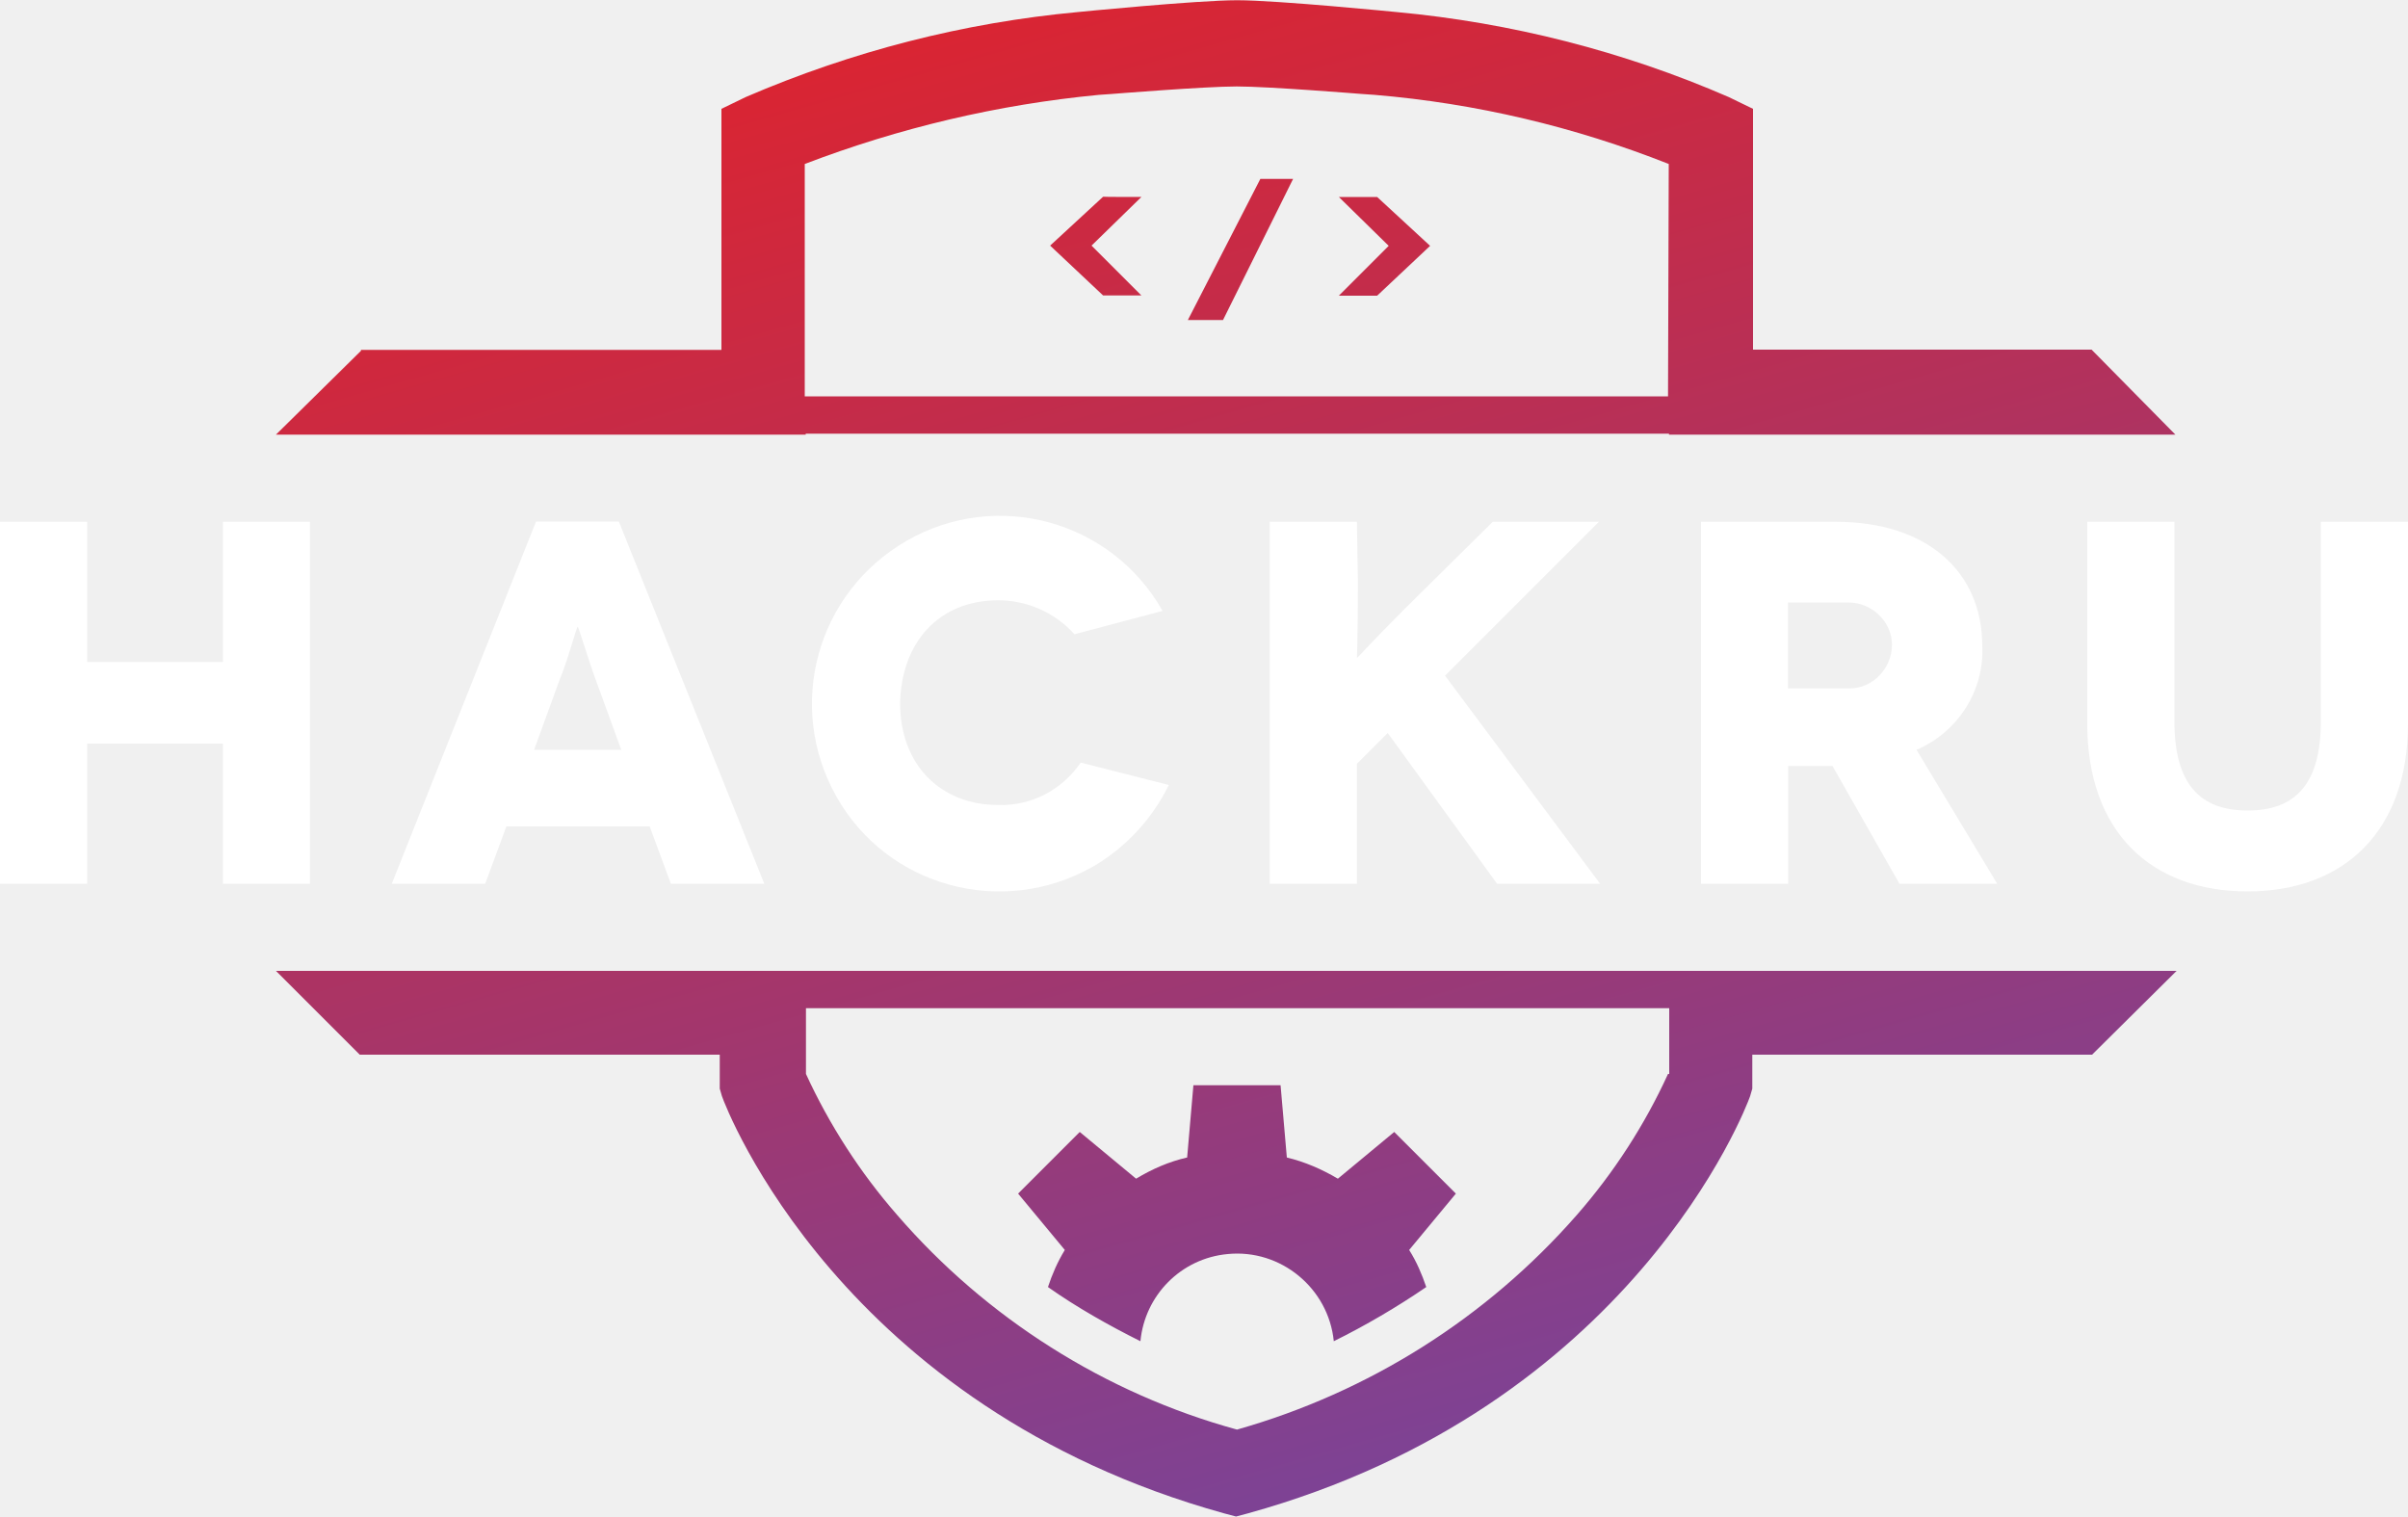
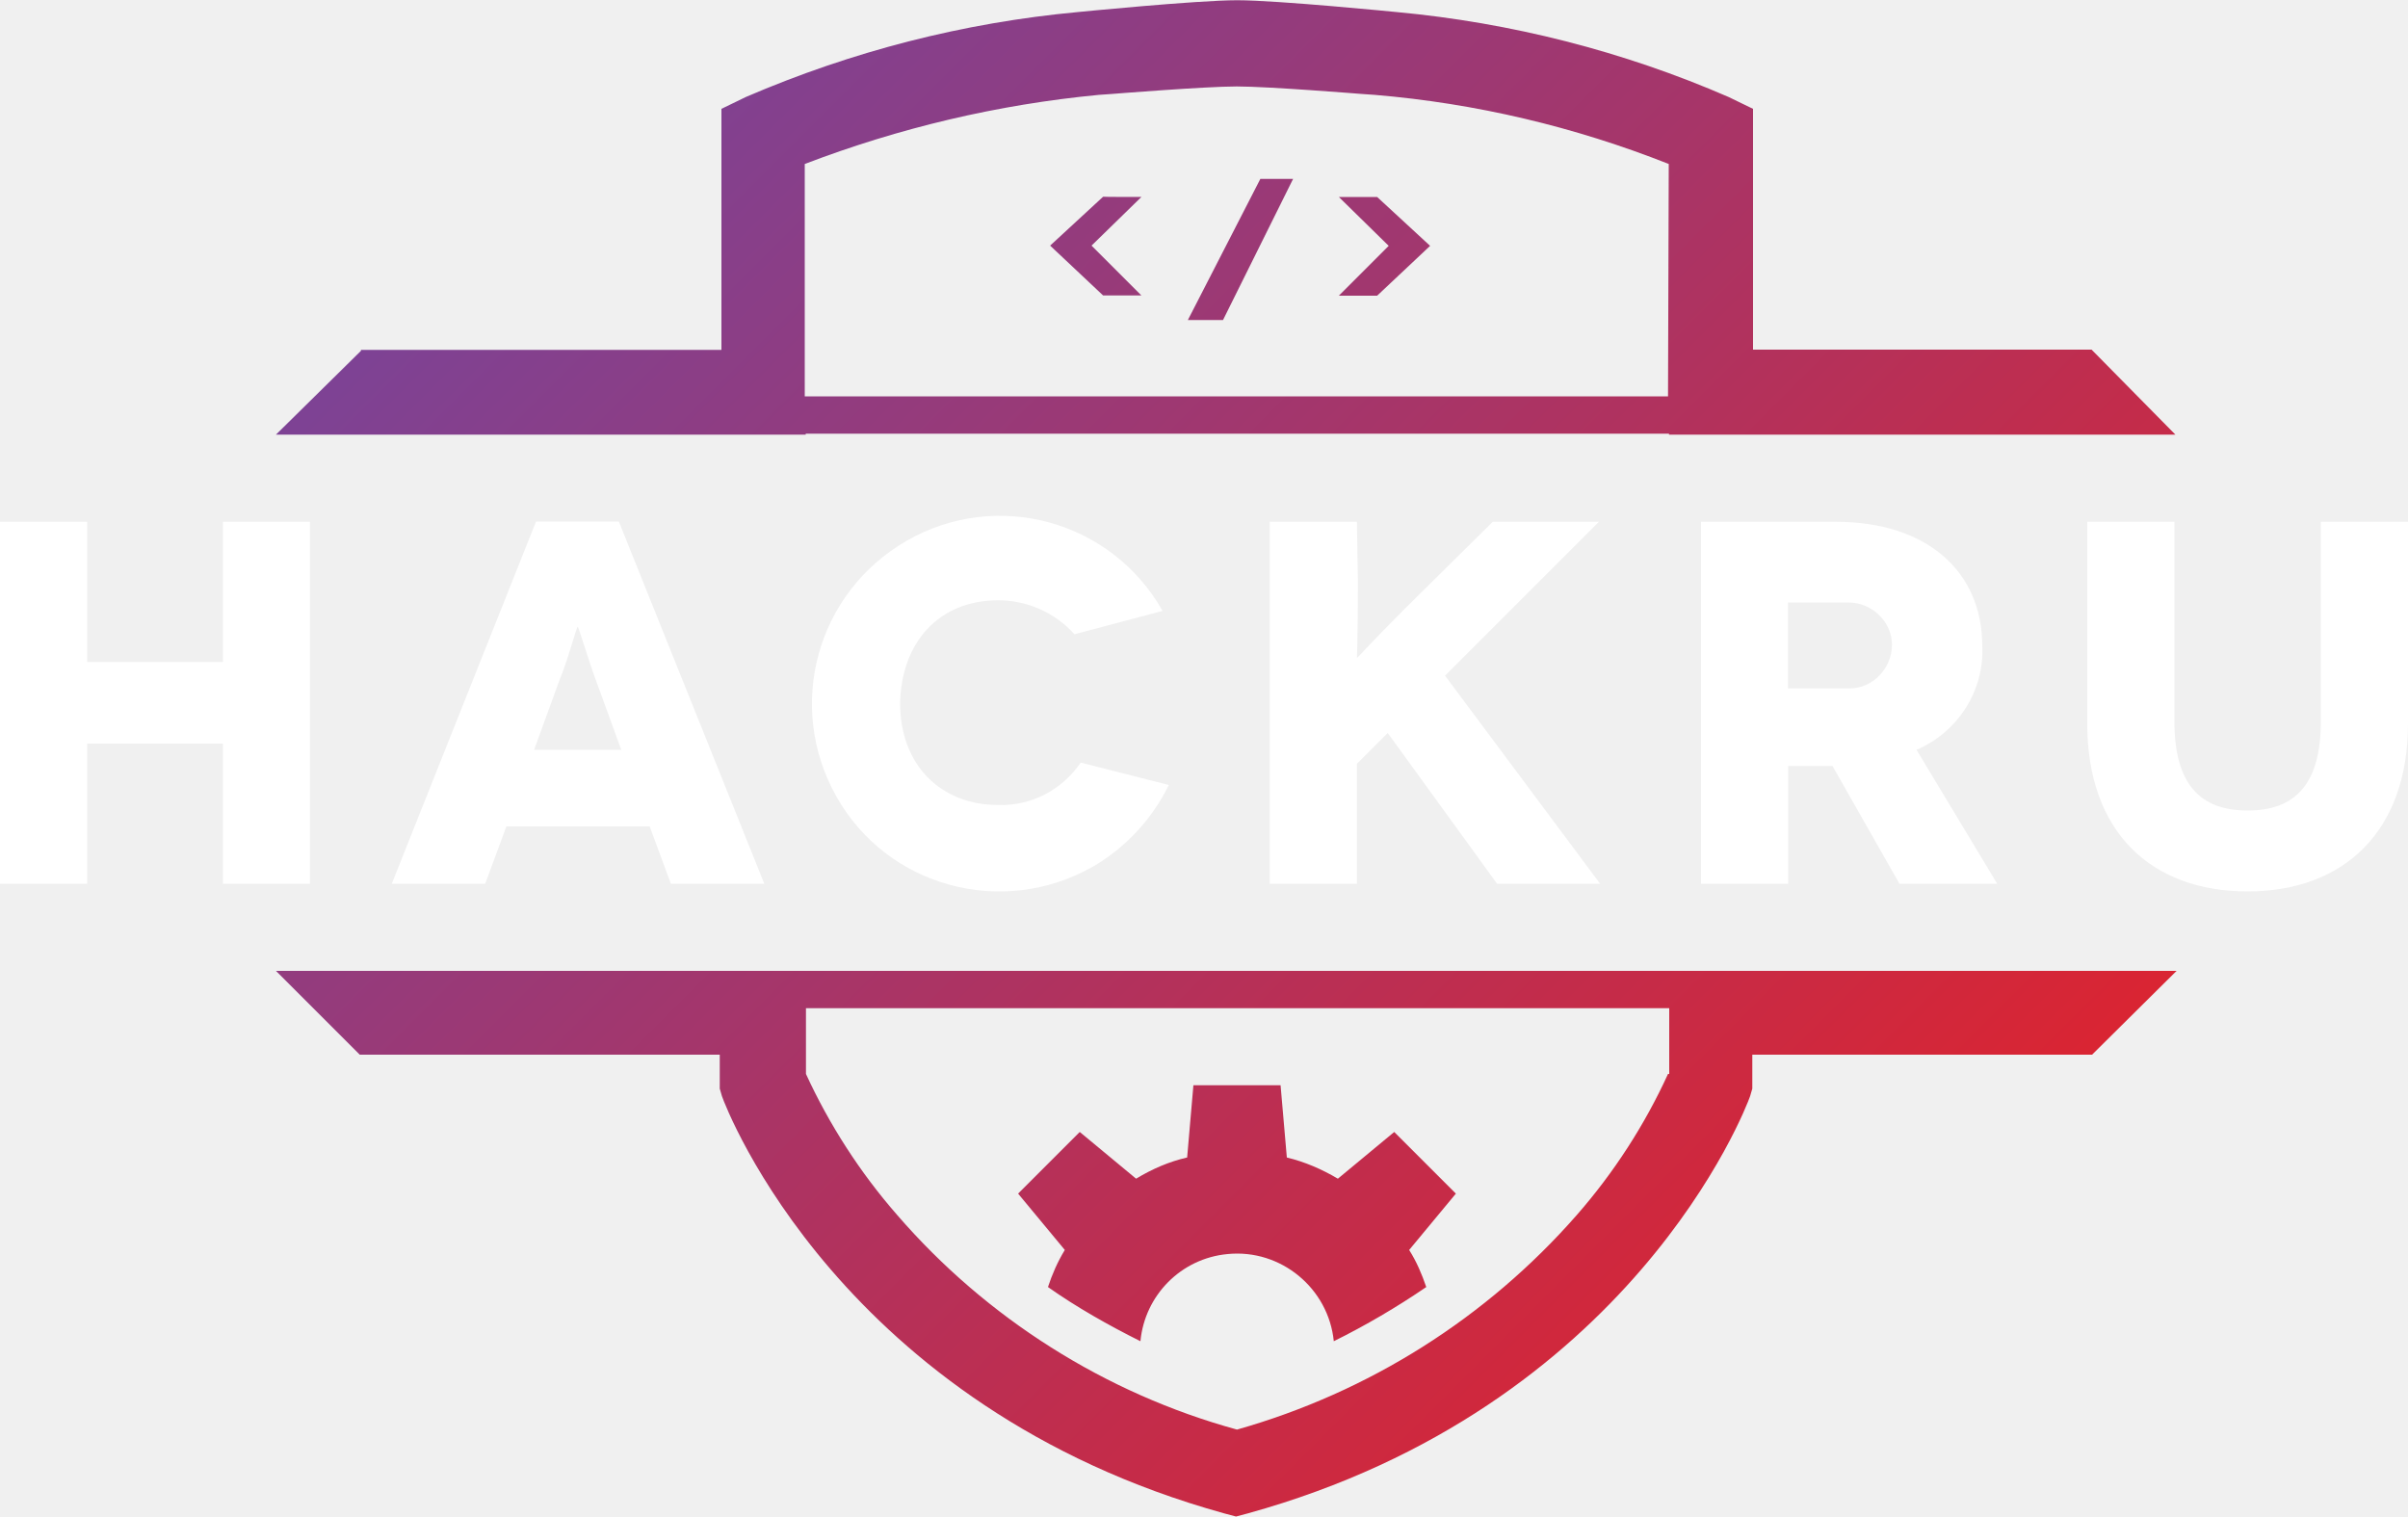
<svg xmlns="http://www.w3.org/2000/svg" version="1.1" id="Layer_1" x="0px" y="0px" viewBox="0 0 1000 630" style="enable-background:new 0 0 1000 630;" xml:space="preserve">
  <style type="text/css">
	.st0{fill:url(#SVGID_1_);}
	.st1{fill:#FFFFFF;}
- 	.st2{fill:url(#SVGID_2_);}
- 	.st3{fill:url(#SVGID_3_);}
- 	.st4{fill:url(#SVGID_4_);}
- 	.st5{fill:url(#SVGID_5_);}
- 	.st6{fill:url(#SVGID_6_);}
- 	.st7{fill:url(#SVGID_7_);}
- 	.st8{fill:url(#SVGID_8_);}
</style>
  <g>
-     <g>
-       <linearGradient id="SVGID_1_" gradientUnits="userSpaceOnUse" x1="602.688" y1="-620.157" x2="422.21" y2="14.78" gradientTransform="matrix(1 0 0 -1 2.100000e-04 1.1621)">
-         <stop offset="0" style="stop-color:#7B4397" />
-         <stop offset="1" style="stop-color:#DC2430" />
-       </linearGradient>
-       <path class="st0" d="M868.6,145.2L868.6,145.2H728V61V45.2l-10.1-4.9c-43.7-19-90.4-30.9-138-35.3c0,0-49.4-4.9-66.1-4.9    c-16.8,0-66.1,4.9-66.1,4.9c-47.6,4.4-93.9,16.3-138,35.3l-10.1,4.9v100.1H149.9v0.4l-35.3,34.8h35.3l0,0h184.7v-0.4h358.5v0.4    h175.5l0,0h34.8L868.6,145.2z M692.7,164.6H334.2V68.1c39.2-15,80.2-24.7,122.1-28.7l5.7-0.4c0,0,38.4-3.1,51.6-3.1    c13.2,0,51.6,3.1,51.6,3.1l5.7,0.4c41.9,3.5,82.9,13.2,122.1,28.7L692.7,164.6L692.7,164.6L692.7,164.6z M442.2,519.1l-19.4-23.4    l25.6-25.6l23.4,19.4c6.6-4,13.7-7.1,21.2-8.8l2.6-30h36.2l2.6,30c7.5,1.8,14.6,4.9,21.2,8.8l23.4-19.4l25.6,25.6l-19.4,23.4    c3.1,4.9,5.3,10.1,7.1,15.4c-12.3,8.4-25.1,15.9-38.4,22.5c-2.2-22-22-38.4-44.1-36.2c-19.4,1.8-34.4,17.2-36.2,36.2    c-13.2-6.6-26.5-14.1-38.4-22.5C436.9,529.3,439.2,524,442.2,519.1z M903.9,403.2h-35.3l0,0H711.2l0,0H300.7l0,0H149.9l0,0h-35.3    l34.8,34.8l0,0h149.5v14.1l0.9,3.1c1.8,5.3,49.4,129.2,208.6,173.3l4.9,1.3l4.9-1.3c159.2-44.1,206.8-168,208.6-173.3l0.9-3.1V438    h141.1l0,0L903.9,403.2z M692.7,446c-9.7,21.2-22.5,41-37.9,58.6c-37.5,42.8-86.4,73.6-141.1,89.1c-54.7-15-104.1-46.3-141.1-89.1    c-15.4-17.6-28.2-37.5-37.9-58.6v-27.3h358.5V446H692.7z M474,81.8L453.3,102l20.7,20.7h-15.9l-22-20.7l22-20.3    C458.1,81.8,474,81.8,474,81.8z M523.4,74.3H537l-29.1,58.6h-14.6L523.4,74.3z M571.9,81.8l22,20.3l-22,20.7H556l20.7-20.7    L556,81.8C556,81.8,571.9,81.8,571.9,81.8z" />
-     </g>
-     <g>
-       <polygon class="st1" points="128.7,367 128.7,216.7 92.6,216.7 92.6,274.9 36.2,274.9 36.2,216.7 0,216.7 0,367 36.2,367     36.2,308.8 92.6,308.8 92.6,367   " />
-       <path class="st1" d="M162.7,367h38.8l8.8-23.8h59.5l8.8,23.8h38.8l-60.4-150.4h-34.4L162.7,367z M239.9,260.3L239.9,260.3    c0.4,0,4.4,13.7,7.5,22l10.6,29.1h-36.2l10.6-29.1C235.9,274,239.4,260.3,239.9,260.3z" />
-       <path class="st1" d="M414.5,249.3c11.9,0,23.4,4.9,31.7,14.1l36.6-9.7c-21.2-37.5-68.8-50.7-106.3-29.1s-50.3,68.8-29.1,106.3    s68.8,50.3,106.3,29.1c13.7-7.9,24.7-19.8,31.7-34l-36.6-9.3c-7.9,11.5-20.7,18.1-34.4,17.6c-23.4,0-40.6-16.3-40.6-42.3    C374.3,266.9,389.8,249.3,414.5,249.3z" />
-       <path class="st1" d="M563.5,216.7h-36.2V367h36.2v-49.8l12.8-12.8l45.4,62.6h42.8l-64.4-86.4l63.9-63.9h-44.1l-36.6,36.2    c-15.4,15.4-19.4,20.3-19.8,20.3l0,0c0,0,0.4-7.5,0.4-32.2L563.5,216.7L563.5,216.7L563.5,216.7z" />
-       <path class="st1" d="M823.2,268.3c0-30.9-22.9-51.6-60.8-51.6h-56V367h36.2v-48.9H761l27.8,48.9h40.6l-33.5-55.6    C813.1,304,824.1,286.8,823.2,268.3z M767.6,285.9h-25.1v-35.7h25.1c9.7,0,18.1,7.9,18.1,17.6c0,9.7-7.9,18.1-17.6,18.1    C767.6,285.9,767.6,285.9,767.6,285.9L767.6,285.9z" />
-       <path class="st1" d="M963.8,216.7v82.9c0,26-10.6,37-30.4,37c-19.8,0-30.4-11-30.4-37v-82.9h-36.2v83.8c0,45,26.5,69.7,66.6,69.7    c39.7,0,66.6-24.7,66.6-69.7v-83.8H963.8z" />
-     </g>
+     <linearGradient id="SVGID_1_" gradientUnits="userSpaceOnUse" x1="243.182" y1="1104.62" x2="776.144" y2="1637.582" gradientTransform="matrix(1 0 0 1 2.100000e-04 -1078.838)">
+       <stop offset="0" style="stop-color:#7B4397" />
+       <stop offset="1" style="stop-color:#DC2430" />
+     </linearGradient>
+     <path class="st0" d="M868.6,145.2L868.6,145.2H728V61V45.2l-10.1-4.9c-43.7-19-90.4-30.9-138-35.3c0,0-49.4-4.9-66.1-4.9   C497,0.1,447.7,5,447.7,5c-47.6,4.4-93.9,16.3-138,35.3l-10.1,4.9v100.1H149.9v0.4l-35.3,34.8h35.3l0,0h184.7v-0.4h358.5v0.4h175.5   l0,0h34.8L868.6,145.2z M692.7,164.6H334.2V68.1c39.2-15,80.2-24.7,122.1-28.7L462,39c0,0,38.4-3.1,51.6-3.1s51.6,3.1,51.6,3.1   l5.7,0.4c41.9,3.5,82.9,13.2,122.1,28.7L692.7,164.6L692.7,164.6L692.7,164.6z M442.2,519.1l-19.4-23.4l25.6-25.6l23.4,19.4   c6.6-4,13.7-7.1,21.2-8.8l2.6-30h36.2l2.6,30c7.5,1.8,14.6,4.9,21.2,8.8l23.4-19.4l25.6,25.6l-19.4,23.4c3.1,4.9,5.3,10.1,7.1,15.4   c-12.3,8.4-25.1,15.9-38.4,22.5c-2.2-22-22-38.4-44.1-36.2c-19.4,1.8-34.4,17.2-36.2,36.2c-13.2-6.6-26.5-14.1-38.4-22.5   C436.9,529.3,439.2,524,442.2,519.1z M903.9,403.2h-35.3l0,0H711.2l0,0H300.7l0,0H149.9l0,0h-35.3l34.8,34.8l0,0h149.5v14.1   l0.9,3.1c1.8,5.3,49.4,129.2,208.6,173.3l4.9,1.3l4.9-1.3c159.2-44.1,206.8-168,208.6-173.3l0.9-3.1V438h141.1l0,0L903.9,403.2z    M692.7,446c-9.7,21.2-22.5,41-37.9,58.6c-37.5,42.8-86.4,73.6-141.1,89.1c-54.7-15-104.1-46.3-141.1-89.1   c-15.4-17.6-28.2-37.5-37.9-58.6v-27.3h358.5V446H692.7z M474,81.8L453.3,102l20.7,20.7h-15.9l-22-20.7l22-20.3   C458.1,81.8,474,81.8,474,81.8z M523.4,74.3H537l-29.1,58.6h-14.6L523.4,74.3z M571.9,81.8l22,20.3l-22,20.7H556l20.7-20.7   L556,81.8H571.9z" />
+   </g>
+   <g>
+     <polygon class="st1" points="128.7,367 128.7,216.7 92.6,216.7 92.6,274.9 36.2,274.9 36.2,216.7 0,216.7 0,367 36.2,367    36.2,308.8 92.6,308.8 92.6,367  " />
+     <path class="st1" d="M162.7,367h38.8l8.8-23.8h59.5l8.8,23.8h38.8L257,216.6h-34.4L162.7,367z M239.9,260.3L239.9,260.3   c0.4,0,4.4,13.7,7.5,22l10.6,29.1h-36.2l10.6-29.1C235.9,274,239.4,260.3,239.9,260.3z" />
+     <path class="st1" d="M414.5,249.3c11.9,0,23.4,4.9,31.7,14.1l36.6-9.7c-21.2-37.5-68.8-50.7-106.3-29.1s-50.3,68.8-29.1,106.3   s68.8,50.3,106.3,29.1c13.7-7.9,24.7-19.8,31.7-34l-36.6-9.3c-7.9,11.5-20.7,18.1-34.4,17.6c-23.4,0-40.6-16.3-40.6-42.3   C374.3,266.9,389.8,249.3,414.5,249.3z" />
+     <path class="st1" d="M563.5,216.7h-36.2V367h36.2v-49.8l12.8-12.8l45.4,62.6h42.8l-64.4-86.4l63.9-63.9h-44.1l-36.6,36.2   c-15.4,15.4-19.4,20.3-19.8,20.3l0,0c0,0,0.4-7.5,0.4-32.2L563.5,216.7L563.5,216.7L563.5,216.7z" />
+     <path class="st1" d="M823.2,268.3c0-30.9-22.9-51.6-60.8-51.6h-56V367h36.2v-48.9H761l27.8,48.9h40.6l-33.5-55.6   C813.1,304,824.1,286.8,823.2,268.3z M767.6,285.9h-25.1v-35.7h25.1c9.7,0,18.1,7.9,18.1,17.6c0,9.7-7.9,18.1-17.6,18.1   C767.6,285.9,767.6,285.9,767.6,285.9L767.6,285.9z" />
+     <path class="st1" d="M963.8,216.7v82.9c0,26-10.6,37-30.4,37c-19.8,0-30.4-11-30.4-37v-82.9h-36.2v83.8c0,45,26.5,69.7,66.6,69.7   c39.7,0,66.6-24.7,66.6-69.7v-83.8H963.8z" />
  </g>
</svg>
